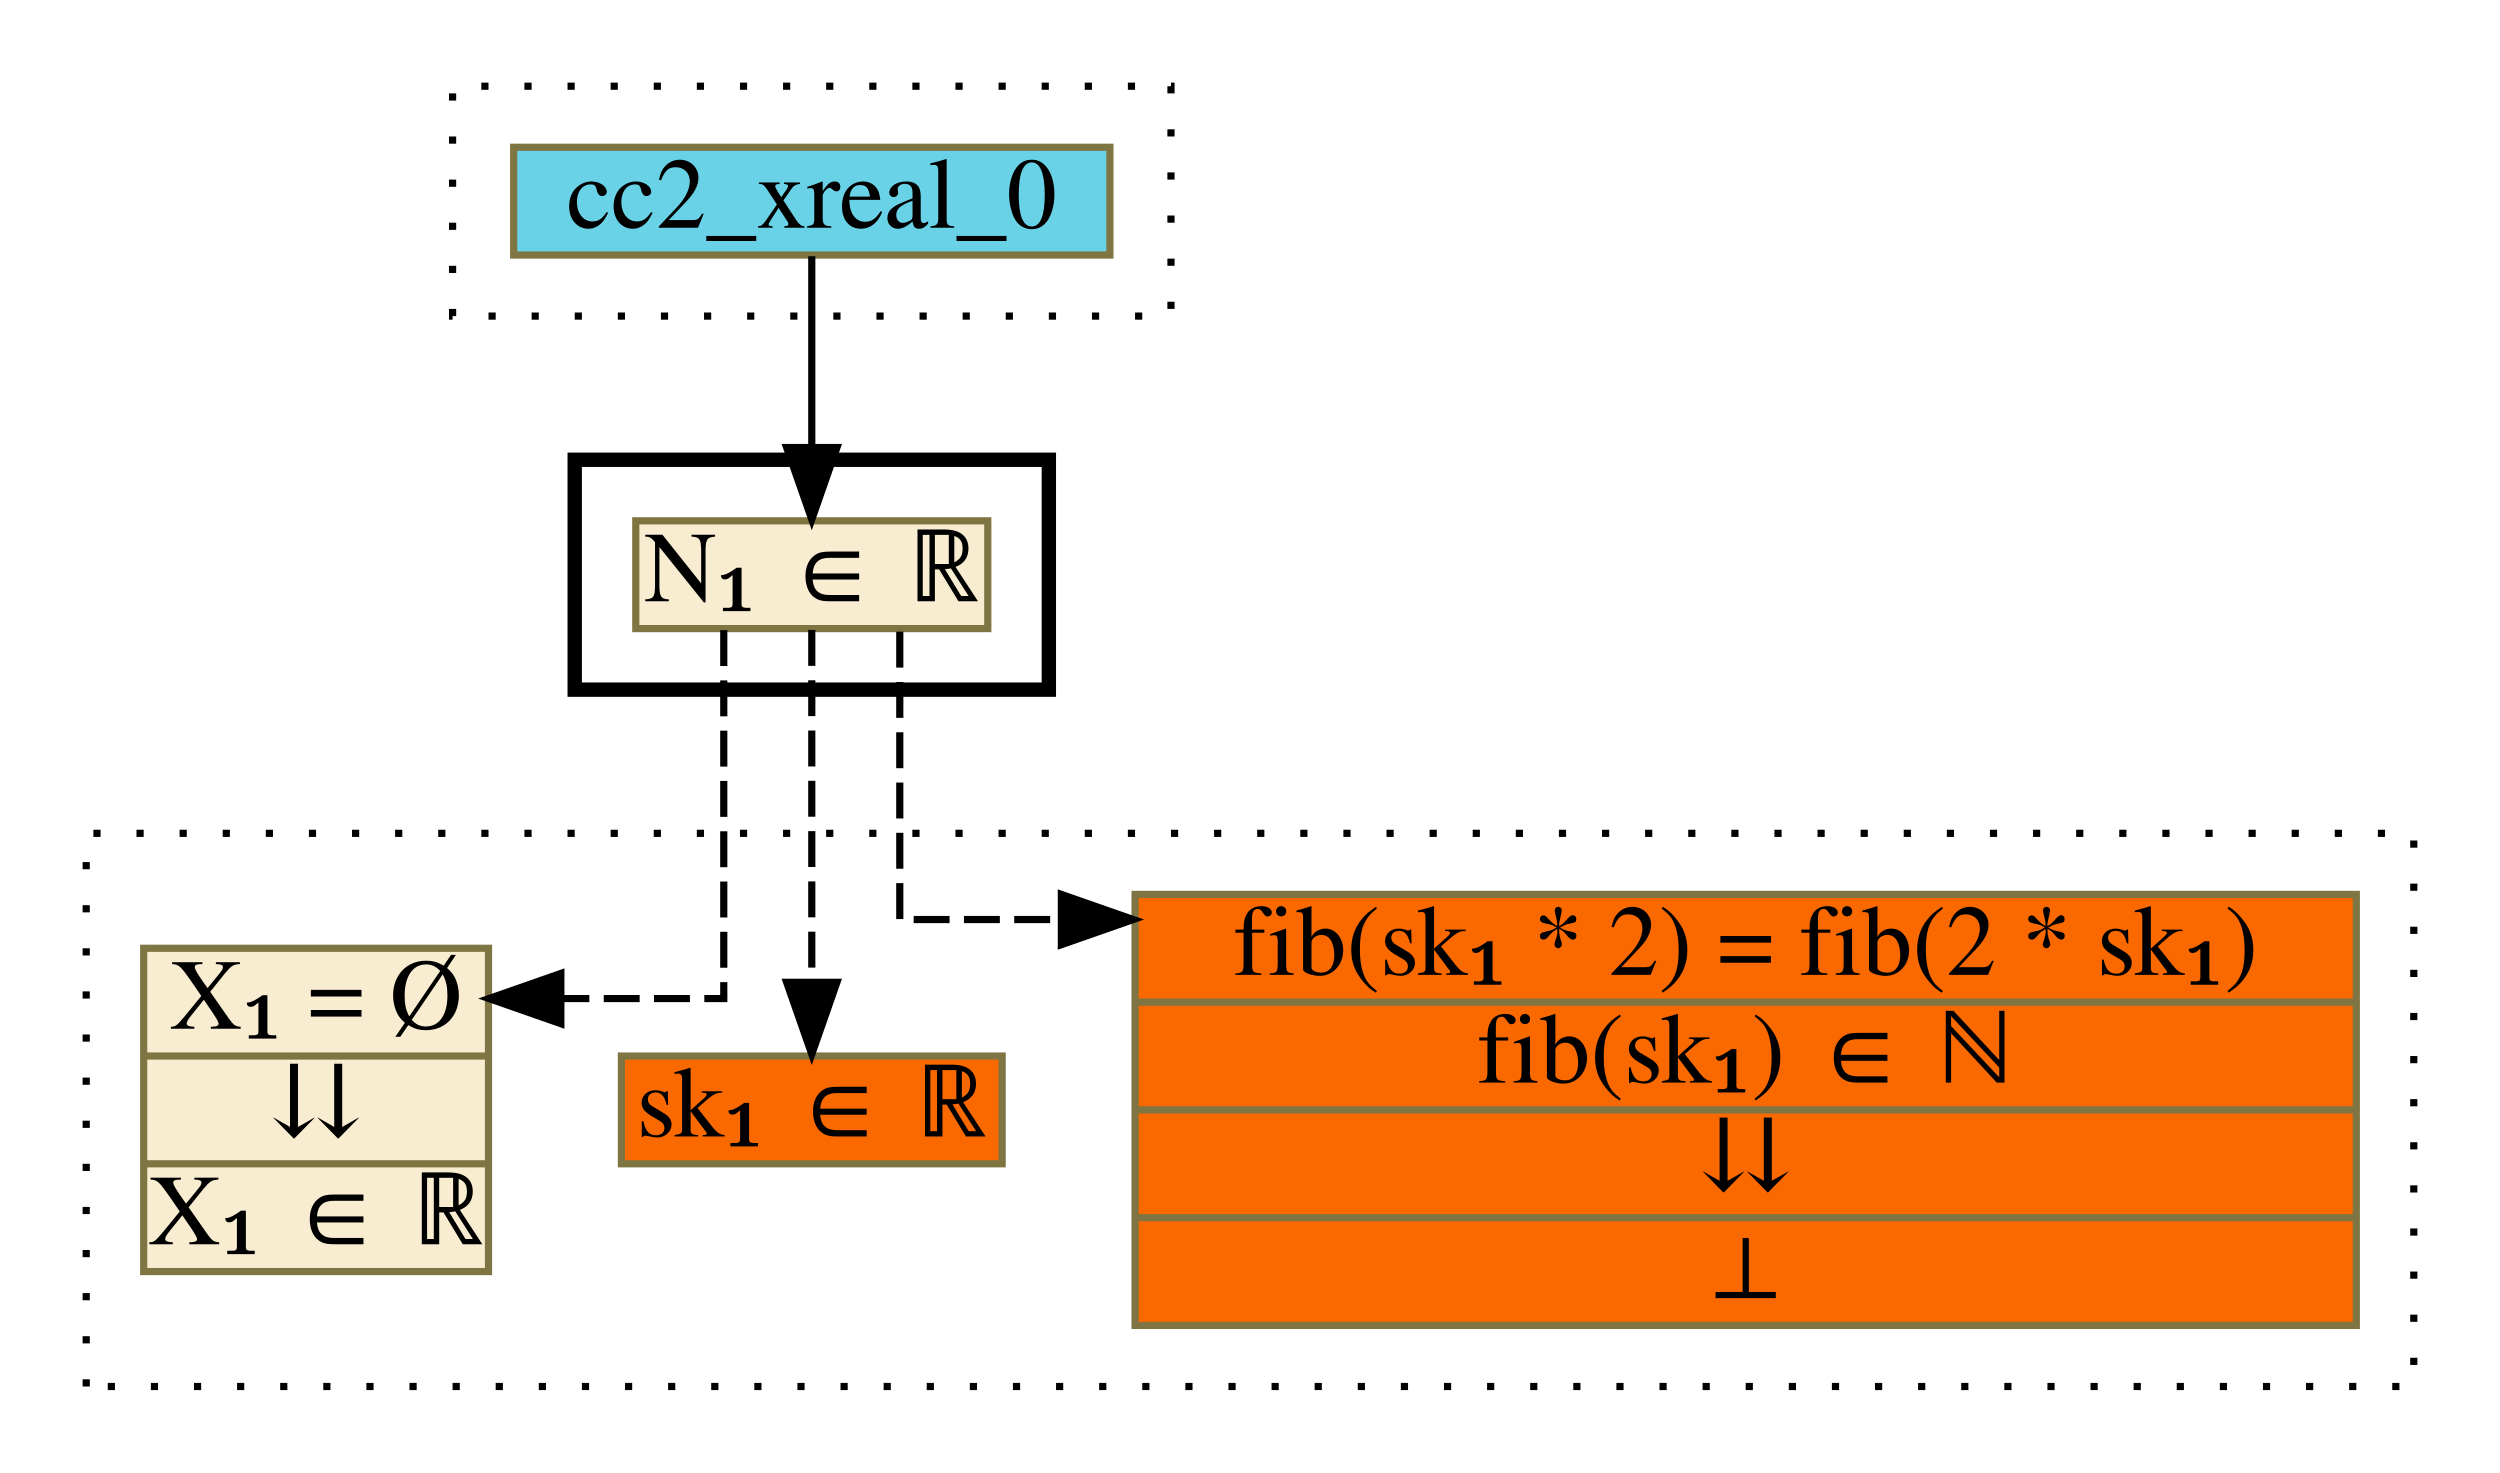
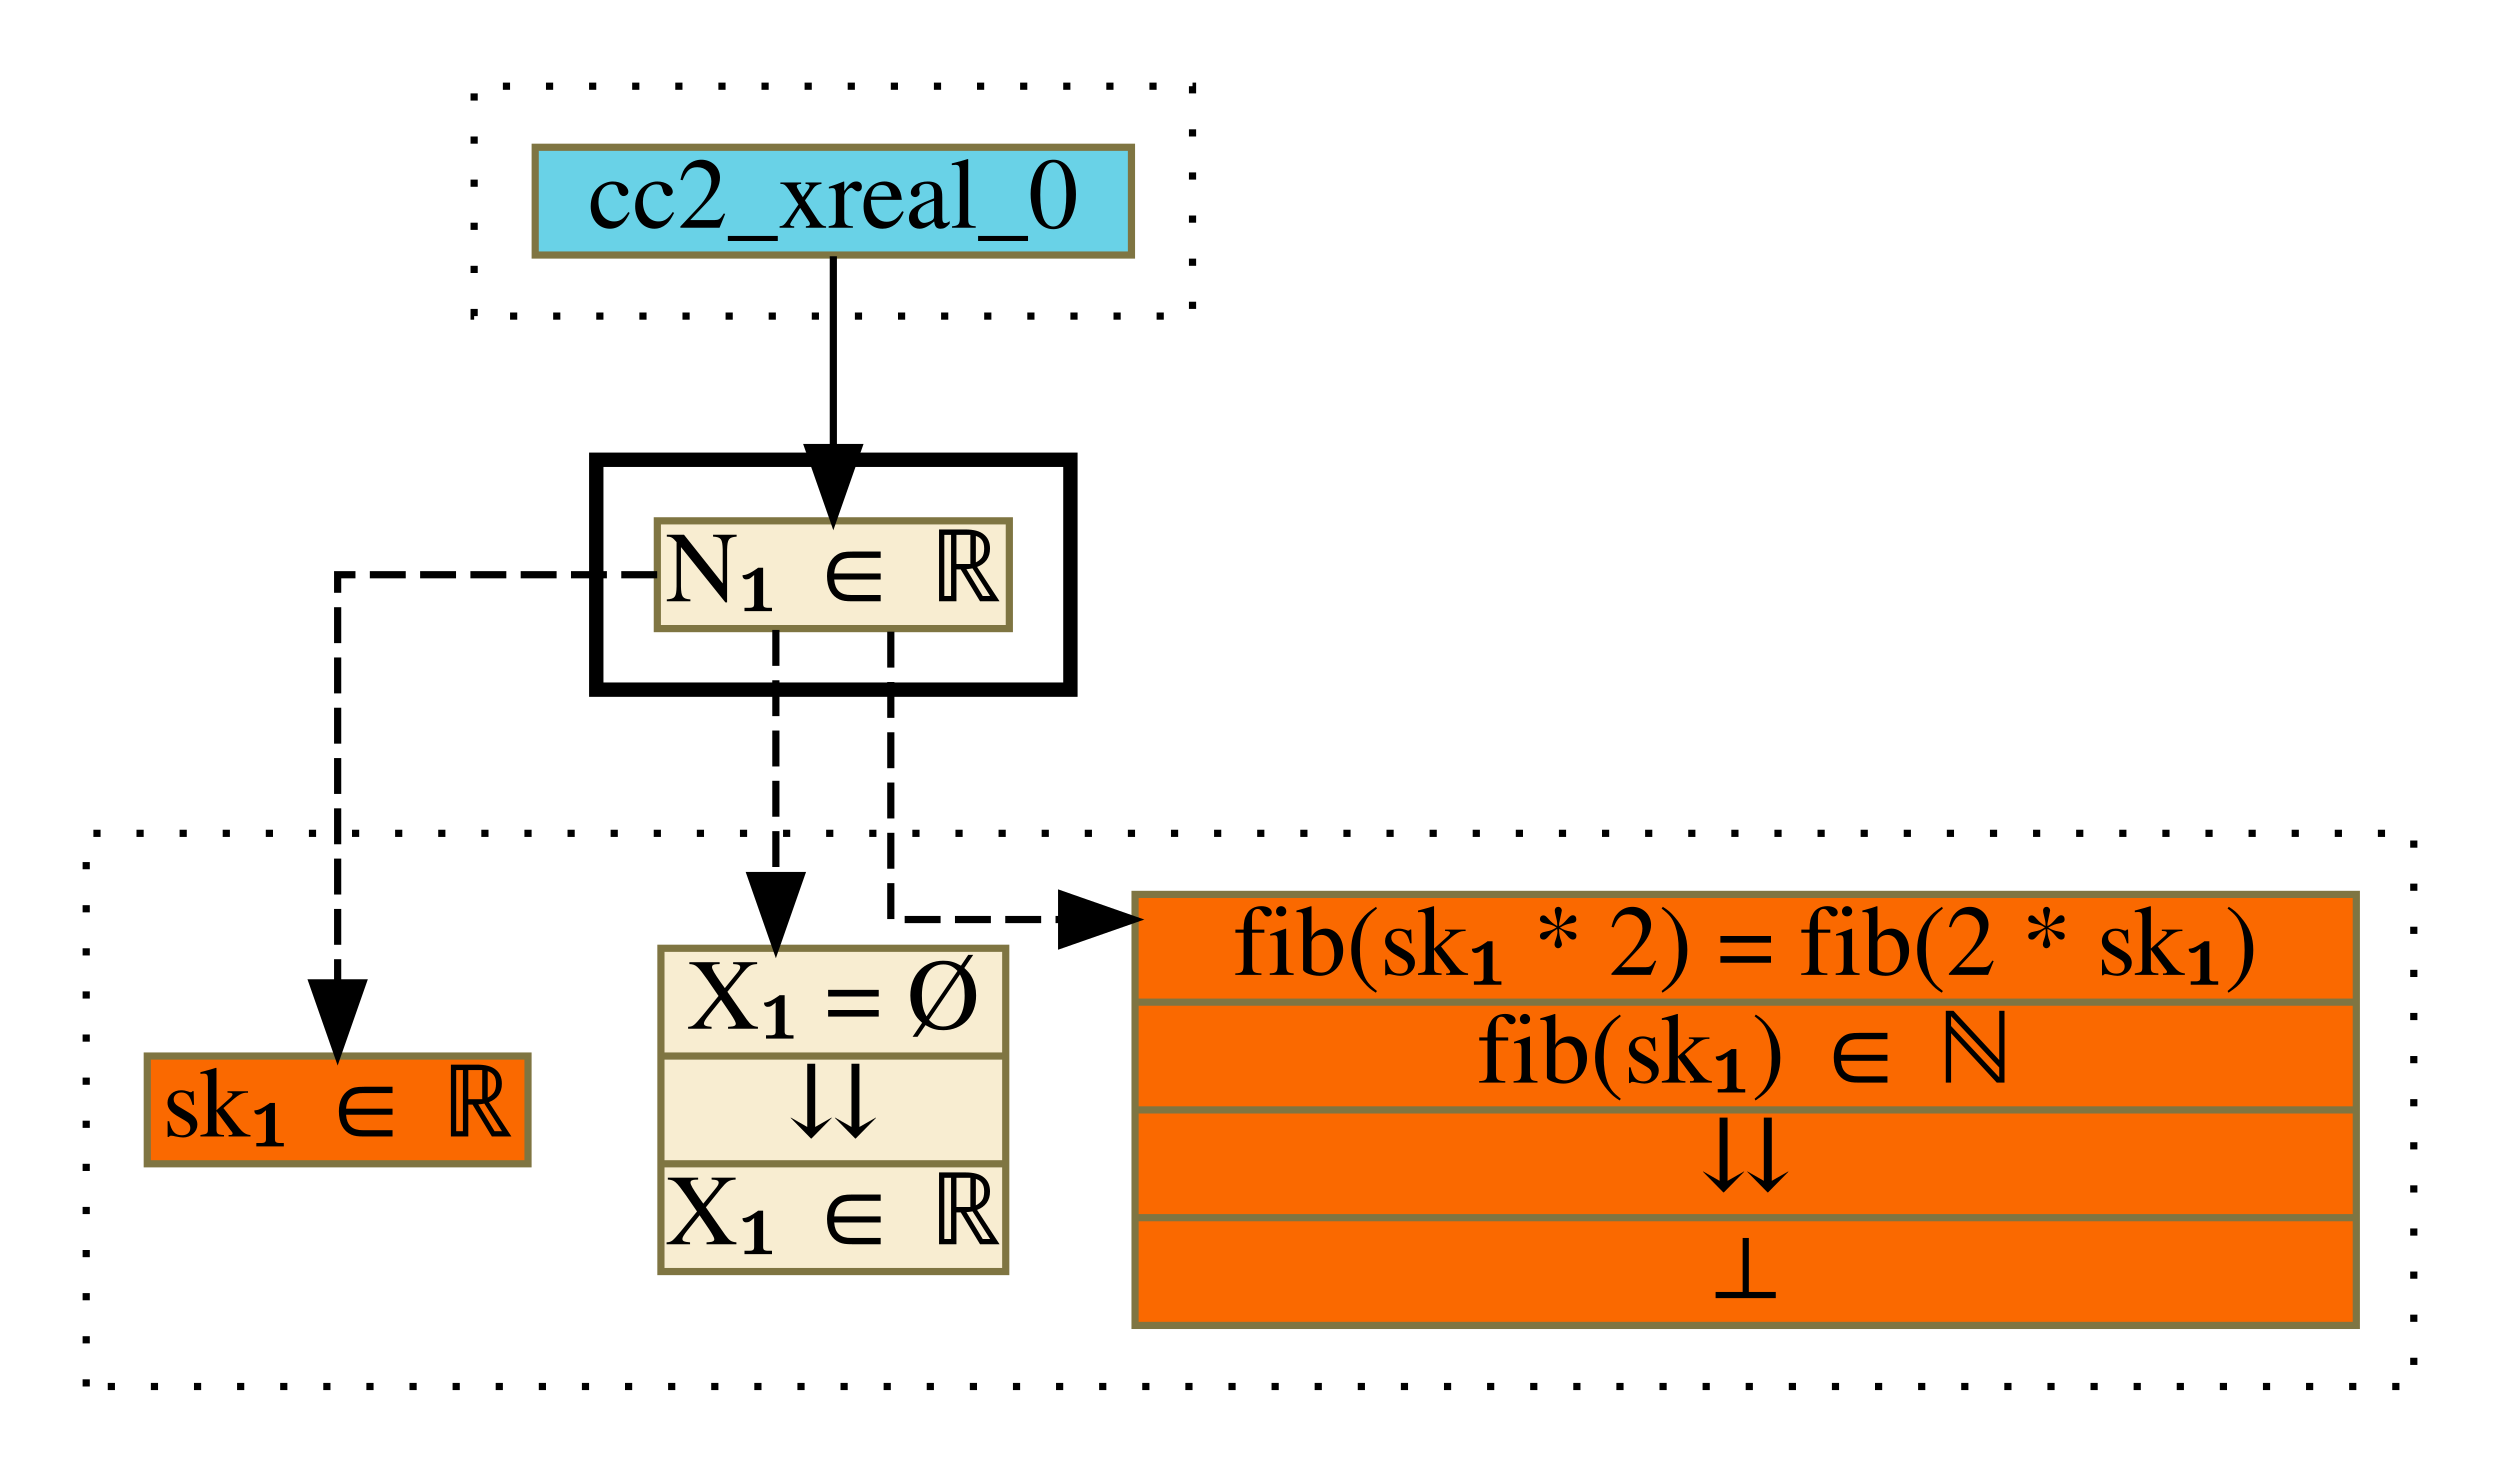
<svg xmlns="http://www.w3.org/2000/svg" xmlns:xlink="http://www.w3.org/1999/xlink" width="348pt" height="205pt" viewBox="0.00 0.00 348.00 205.00">
  <g id="graph0" class="graph" transform="scale(1 1) rotate(0) translate(4 201)">
    <g id="clust1" class="cluster">
-       <polygon fill="transparent" stroke="black" stroke-dasharray="1,5" points="59,-157 59,-189 159,-189 159,-157 59,-157" />
+       <polygon fill="transparent" stroke="black" stroke-dasharray="1,5" points="62,-157 62,-189 162,-189 162,-157 62,-157" />
    </g>
    <g id="clust2" class="cluster">
-       <polygon fill="transparent" stroke="black" stroke-width="2" points="76,-105 76,-137 142,-137 142,-105 76,-105" />
+       <polygon fill="transparent" stroke="black" stroke-width="2" points="79,-105 79,-137 145,-137 145,-105 79,-105" />
    </g>
    <g id="clust3" class="cluster">
      <polygon fill="transparent" stroke="black" stroke-dasharray="1,5" points="8,-8 8,-85 332,-85 332,-8 8,-8" />
    </g>
    <g id="node1" class="node">
      <g id="a_node1">
        <a xlink:href="cc2_xreal_0.html" xlink:title="cc2_xreal_0" target="_vizar">
-           <polygon fill="#69d2e7" stroke="#7f7542" points="67.5,-165.5 67.5,-180.5 150.5,-180.5 150.5,-165.5 67.5,-165.5" />
-           <text text-anchor="middle" x="109" y="-169.3" font-family="Times,serif" font-size="14.00">cc2_xreal_0</text>
+           <polygon fill="#69d2e7" stroke="#7f7542" points="70.5,-165.5 70.5,-180.5 153.5,-180.5 153.5,-165.5 70.5,-165.5" />
+           <text text-anchor="middle" x="112" y="-169.3" font-family="Times,serif" font-size="14.00">cc2_xreal_0</text>
        </a>
      </g>
    </g>
    <g id="node2" class="node">
      <g id="a_node2">
        <a xlink:href="c_0_50.html" xlink:title="{N₁ ∈ ℝ}" target="_vizar">
-           <polygon fill="#f8edd1" stroke="#7f7542" points="84.5,-113.5 84.5,-128.5 133.5,-128.5 133.5,-113.5 84.5,-113.5" />
-           <text text-anchor="middle" x="109" y="-117.3" font-family="Times,serif" font-size="14.00">N₁ ∈ ℝ</text>
+           <polygon fill="#f8edd1" stroke="#7f7542" points="87.5,-113.5 87.5,-128.5 136.5,-128.5 136.5,-113.5 87.5,-113.5" />
+           <text text-anchor="middle" x="112" y="-117.3" font-family="Times,serif" font-size="14.00">N₁ ∈ ℝ</text>
        </a>
      </g>
    </g>
    <g id="edge1" class="edge">
-       <path fill="none" stroke="black" d="M109,-165.33C109,-165.33 109,-138.7 109,-138.7" />
-       <polygon fill="black" stroke="black" points="112.5,-138.7 109,-128.7 105.5,-138.7 112.5,-138.7" />
+       <path fill="none" stroke="black" d="M112,-165.33C112,-165.33 112,-138.7 112,-138.7" />
+       <polygon fill="black" stroke="black" points="115.5,-138.7 112,-128.7 108.5,-138.7 115.5,-138.7" />
    </g>
    <g id="node3" class="node">
      <g id="a_node3">
        <a xlink:href="c_0_133.html" xlink:title="{fib(sk₁ * 2) = fib(2 * sk₁)|fib(sk₁) ∈ ℕ|⇊|⊥}" target="_vizar">
          <polygon fill="#fa6900" stroke="#7f7542" points="154,-16.5 154,-76.5 324,-76.5 324,-16.5 154,-16.5" />
          <text text-anchor="middle" x="239" y="-65.3" font-family="Times,serif" font-size="14.00">fib(sk₁ * 2) = fib(2 * sk₁)</text>
          <polyline fill="none" stroke="#7f7542" points="154,-61.5 324,-61.5 " />
          <text text-anchor="middle" x="239" y="-50.3" font-family="Times,serif" font-size="14.00">fib(sk₁) ∈ ℕ</text>
          <polyline fill="none" stroke="#7f7542" points="154,-46.5 324,-46.5 " />
          <text text-anchor="middle" x="239" y="-35.3" font-family="Times,serif" font-size="14.00">⇊</text>
          <polyline fill="none" stroke="#7f7542" points="154,-31.5 324,-31.5 " />
          <text text-anchor="middle" x="239" y="-20.3" font-family="Times,serif" font-size="14.00">⊥</text>
        </a>
      </g>
    </g>
    <g id="edge2" class="edge">
-       <path fill="none" stroke="black" stroke-dasharray="5,2" d="M121.25,-113.07C121.25,-99.44 121.25,-73 121.25,-73 121.25,-73 143.74,-73 143.74,-73" />
-       <polygon fill="black" stroke="black" points="143.74,-76.5 153.74,-73 143.74,-69.5 143.74,-76.5" />
+       <path fill="none" stroke="black" stroke-dasharray="5,2" d="M120,-113.07C120,-99.44 120,-73 120,-73 120,-73 143.78,-73 143.78,-73" />
+       <polygon fill="black" stroke="black" points="143.78,-76.5 153.78,-73 143.78,-69.5 143.78,-76.5" />
    </g>
    <g id="node4" class="node">
      <g id="a_node4">
-         <a xlink:href="c_0_155.html" xlink:title="{sk₁ ∈ ℝ}" target="_vizar">
-           <polygon fill="#fa6900" stroke="#7f7542" points="82.5,-39 82.5,-54 135.5,-54 135.5,-39 82.5,-39" />
-           <text text-anchor="middle" x="109" y="-42.8" font-family="Times,serif" font-size="14.00">sk₁ ∈ ℝ</text>
+         <a xlink:href="c_0_61.html" xlink:title="{X₁ = Ø|⇊|X₁ ∈ ℝ}" target="_vizar">
+           <polygon fill="#f8edd1" stroke="#7f7542" points="88,-24 88,-69 136,-69 136,-24 88,-24" />
+           <text text-anchor="middle" x="112" y="-57.8" font-family="Times,serif" font-size="14.00">X₁ = Ø</text>
+           <polyline fill="none" stroke="#7f7542" points="88,-54 136,-54 " />
+           <text text-anchor="middle" x="112" y="-42.8" font-family="Times,serif" font-size="14.00">⇊</text>
+           <polyline fill="none" stroke="#7f7542" points="88,-39 136,-39 " />
+           <text text-anchor="middle" x="112" y="-27.8" font-family="Times,serif" font-size="14.00">X₁ ∈ ℝ</text>
        </a>
      </g>
    </g>
    <g id="edge3" class="edge">
-       <path fill="none" stroke="black" stroke-dasharray="5,2" d="M109,-113.31C109,-113.31 109,-64.26 109,-64.26" />
-       <polygon fill="black" stroke="black" points="112.5,-64.26 109,-54.26 105.5,-64.26 112.5,-64.26" />
+       <path fill="none" stroke="black" stroke-dasharray="5,2" d="M104,-113.31C104,-113.31 104,-79.13 104,-79.13" />
+       <polygon fill="black" stroke="black" points="107.5,-79.13 104,-69.13 100.5,-79.13 107.5,-79.13" />
    </g>
    <g id="node5" class="node">
      <g id="a_node5">
-         <a xlink:href="c_0_61.html" xlink:title="{X₁ = Ø|⇊|X₁ ∈ ℝ}" target="_vizar">
-           <polygon fill="#f8edd1" stroke="#7f7542" points="16,-24 16,-69 64,-69 64,-24 16,-24" />
-           <text text-anchor="middle" x="40" y="-57.8" font-family="Times,serif" font-size="14.00">X₁ = Ø</text>
-           <polyline fill="none" stroke="#7f7542" points="16,-54 64,-54 " />
-           <text text-anchor="middle" x="40" y="-42.8" font-family="Times,serif" font-size="14.00">⇊</text>
-           <polyline fill="none" stroke="#7f7542" points="16,-39 64,-39 " />
-           <text text-anchor="middle" x="40" y="-27.8" font-family="Times,serif" font-size="14.00">X₁ ∈ ℝ</text>
+         <a xlink:href="c_0_155.html" xlink:title="{sk₁ ∈ ℝ}" target="_vizar">
+           <polygon fill="#fa6900" stroke="#7f7542" points="16.5,-39 16.5,-54 69.5,-54 69.5,-39 16.5,-39" />
+           <text text-anchor="middle" x="43" y="-42.8" font-family="Times,serif" font-size="14.00">sk₁ ∈ ℝ</text>
        </a>
      </g>
    </g>
    <g id="edge4" class="edge">
-       <path fill="none" stroke="black" stroke-dasharray="5,2" d="M96.75,-113.29C96.75,-97.29 96.75,-62 96.75,-62 96.75,-62 74.07,-62 74.07,-62" />
-       <polygon fill="black" stroke="black" points="74.07,-58.5 64.07,-62 74.07,-65.5 74.07,-58.5" />
+       <path fill="none" stroke="black" stroke-dasharray="5,2" d="M87.48,-121C67.65,-121 43,-121 43,-121 43,-121 43,-64.19 43,-64.19" />
+       <polygon fill="black" stroke="black" points="46.5,-64.19 43,-54.19 39.5,-64.19 46.5,-64.19" />
    </g>
  </g>
</svg>
